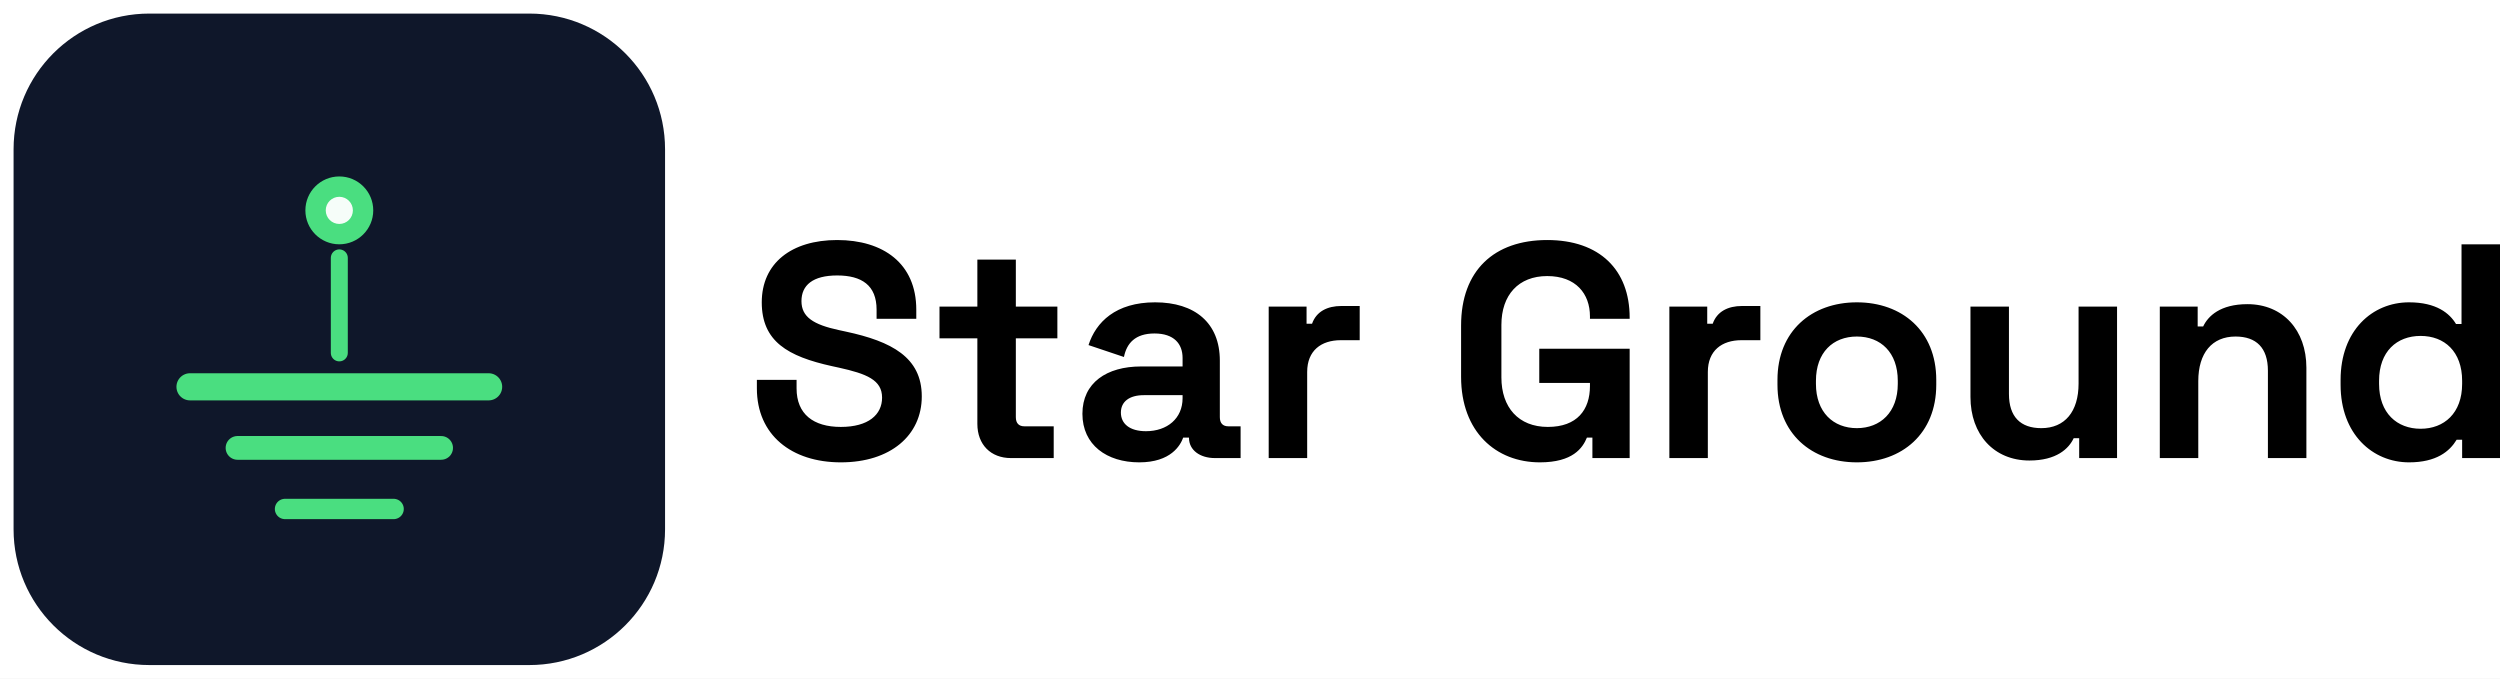
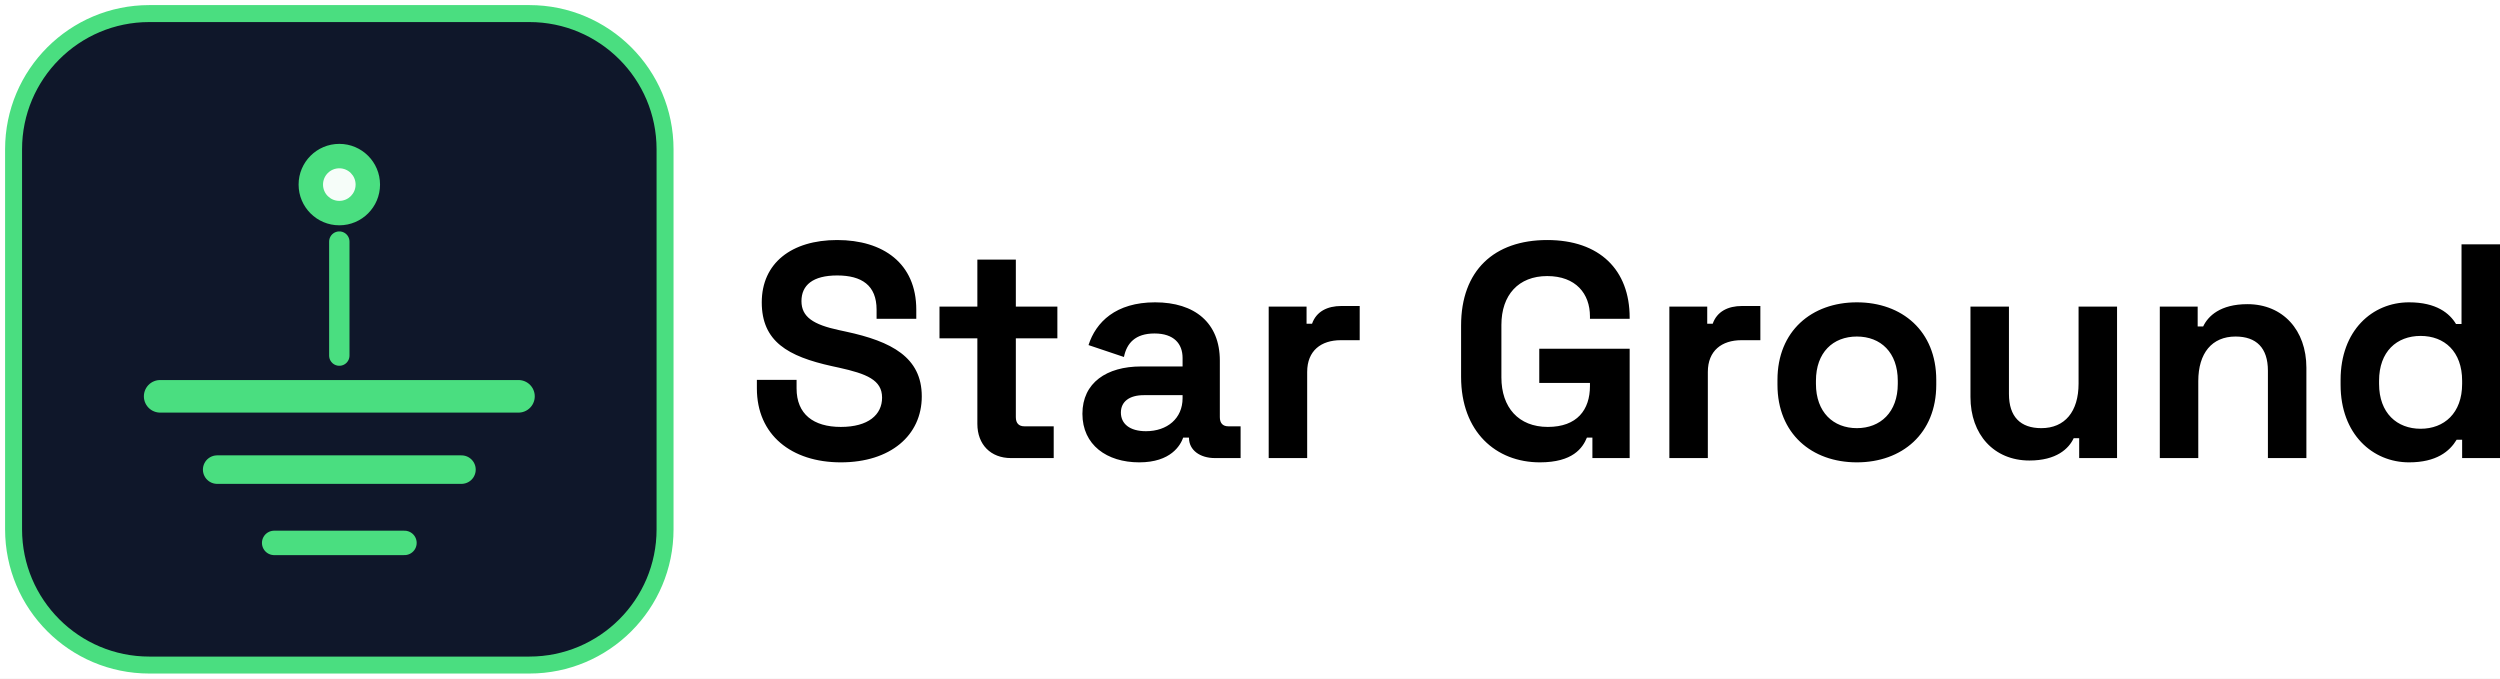
<svg xmlns="http://www.w3.org/2000/svg" viewBox="0 0 736.78 200" width="736.78" height="200" version="1.1" id="svg7">
  <defs id="defs1">
    <style id="style1">
      .wordmark {
        font: bold 90px "Space Grotesk";
        fill: #000000;
      }
    </style>
  </defs>
  <rect width="100%" height="100%" fill="#ffffff" id="rect1" x="0" y="0" />
-   <rect x="4" y="4" width="192" height="192" rx="40" fill="#0f172a" id="rect2" />
-   <circle cx="100" cy="62" r="14" fill="#0f172a" id="circle2" />
-   <circle cx="100" cy="62" r="10" fill="#4ade80" id="circle3" />
-   <circle cx="100" cy="62" r="4" fill="#ffffff" opacity="0.95" id="circle4" />
-   <line x1="100" y1="76" x2="100" y2="104" stroke="#4ade80" stroke-width="5" stroke-linecap="round" id="line4" />
-   <line x1="56" y1="114" x2="144" y2="114" stroke="#4ade80" stroke-width="8" stroke-linecap="round" id="line5" />
-   <line x1="70" y1="132" x2="130" y2="132" stroke="#4ade80" stroke-width="7" stroke-linecap="round" id="line6" />
-   <line x1="84" y1="150" x2="116" y2="150" stroke="#4ade80" stroke-width="6" stroke-linecap="round" id="line7" />
+   <rect x="4" y="4" width="192" height="192" rx="40" fill="#0f172a" stroke="#4ade80" stroke-width="5" id="rect2" />
+   <g transform="translate(100 100) scale(1.2) translate(-100 -100)">
+     <circle cx="100" cy="62" r="14" fill="#0f172a" id="circle2" />
+     <circle cx="100" cy="62" r="10" fill="#4ade80" id="circle3" />
+     <circle cx="100" cy="62" r="4" fill="#ffffff" opacity="0.95" id="circle4" />
+     <line x1="100" y1="76" x2="100" y2="104" stroke="#4ade80" stroke-width="5" stroke-linecap="round" id="line4" />
+     <line x1="56" y1="114" x2="144" y2="114" stroke="#4ade80" stroke-width="8" stroke-linecap="round" id="line5" />
+     <line x1="70" y1="132" x2="130" y2="132" stroke="#4ade80" stroke-width="7" stroke-linecap="round" id="line6" />
+     <line x1="84" y1="150" x2="116" y2="150" stroke="#4ade80" stroke-width="6" stroke-linecap="round" id="line7" />
+   </g>
  <path d="m 247.81,136.26 c 14.58,0 23.85,-7.92 23.85,-19.44 0,-11.52 -8.91,-16.2 -22.32,-19.08 l -2.07,-0.45 c -7.56,-1.62 -11.07,-3.87 -11.07,-8.55 0,-4.68 3.33,-7.56 10.53,-7.56 7.2,0 11.61,2.88 11.61,10.08 v 2.7 h 11.7 v -2.7 c 0,-13.68 -9.81,-20.52 -23.31,-20.52 -13.5,0 -22.23,6.84 -22.23,18.36 0,11.52 7.65,15.93 20.7,18.81 l 2.07,0.45 c 8.1,1.8 12.69,3.6 12.69,8.82 0,5.04 -4.05,8.64 -12.15,8.64 -8.1,0 -13.05,-3.78 -13.05,-11.34 v -2.52 h -11.7 v 2.52 c 0,13.68 10.17,21.78 24.75,21.78 z M 297.94,135 h 12.6 v -9.36 h -8.64 c -1.62,0 -2.52,-0.9 -2.52,-2.7 V 99.72 h 12.24 v -9.36 h -12.24 V 76.5 h -11.34 v 13.86 h -11.16 v 9.36 h 11.16 v 25.2 c 0,6.12 3.96,10.08 9.9,10.08 z m 37.8,1.26 c 9.36,0 12.15,-5.04 12.96,-7.29 h 1.71 v 0.09 c 0,3.6 3.24,5.94 7.65,5.94 h 7.56 v -9.36 h -3.6 c -1.62,0 -2.52,-0.9 -2.52,-2.7 v -16.65 c 0,-11.16 -7.38,-17.19 -19.08,-17.19 -11.61,0 -17.46,5.85 -19.62,12.6 l 10.44,3.51 c 0.81,-4.05 3.33,-6.93 9,-6.93 5.76,0 8.28,3.06 8.28,7.2 V 108 h -12.24 c -10.08,0 -17.28,4.77 -17.28,13.95 0,9.18 7.2,14.31 16.74,14.31 z m 1.98,-9.18 c -4.86,0 -7.38,-2.25 -7.38,-5.49 0,-3.24 2.52,-5.13 6.75,-5.13 h 11.43 v 0.9 c 0,5.94 -4.5,9.72 -10.8,9.72 z m 36.18,7.92 h 11.34 v -25.38 c 0,-6.3 4.14,-9.36 9.9,-9.36 h 5.58 V 90.18 h -5.4 c -4.14,0 -7.38,1.62 -8.64,5.22 h -1.62 v -5.04 h -11.16 z m 79.92,1.26 c 9.72,0 12.6,-4.23 13.86,-7.29 h 1.62 V 135 h 10.98 v -32.22 h -26.64 v 10.08 h 14.94 v 0.9 c 0,7.02 -3.78,12.06 -12.42,12.06 -8.64,0 -13.68,-5.76 -13.68,-14.58 V 95.76 c 0,-8.82 5.04,-14.4 13.5,-14.4 8.46,0 12.6,5.22 12.6,11.88 v 0.72 h 11.7 V 93.6 c 0,-14.04 -8.82,-22.86 -24.3,-22.86 -15.66,0 -25.38,9 -25.38,25.2 v 15.12 c 0,16.2 10.26,25.2 23.22,25.2 z M 491.98,135 h 11.34 v -25.38 c 0,-6.3 4.14,-9.36 9.9,-9.36 h 5.58 V 90.18 h -5.4 c -4.14,0 -7.38,1.62 -8.64,5.22 h -1.62 v -5.04 h -11.16 z m 55.26,1.26 c 13.32,0 23.4,-8.46 23.4,-22.86 v -1.44 c 0,-14.4 -10.08,-22.86 -23.4,-22.86 -13.32,0 -23.4,8.46 -23.4,22.86 v 1.44 c 0,14.4 10.08,22.86 23.4,22.86 z m 0,-10.08 c -6.93,0 -12.06,-4.68 -12.06,-13.05 v -0.9 c 0,-8.37 5.04,-13.05 12.06,-13.05 7.02,0 12.06,4.68 12.06,13.05 v 0.9 c 0,8.37 -5.13,13.05 -12.06,13.05 z m 50.85,9.54 c 8.01,0 11.61,-3.51 13.05,-6.57 h 1.62 V 135 h 11.16 V 90.36 h -11.34 v 22.68 c 0,8.28 -4.05,13.14 -10.98,13.14 -6.12,0 -9.54,-3.33 -9.54,-10.08 V 90.36 h -11.34 V 117 c 0,11.07 6.93,18.72 17.37,18.72 z M 636.52,135 h 11.34 v -22.68 c 0,-8.28 4.05,-13.14 10.98,-13.14 6.12,0 9.54,3.33 9.54,10.08 V 135 h 11.34 v -26.64 c 0,-11.07 -6.93,-18.72 -17.37,-18.72 -8.01,0 -11.61,3.51 -13.05,6.57 h -1.62 v -5.85 h -11.16 z m 73.44,1.26 c 8.1,0 11.97,-3.24 14.04,-6.66 h 1.62 v 5.4 h 11.16 V 72 h -11.34 v 23.49 h -1.62 c -1.89,-3.15 -5.76,-6.39 -13.86,-6.39 -10.8,0 -20.16,8.28 -20.16,22.86 v 1.44 c 0,14.58 9.45,22.86 20.16,22.86 z m 3.42,-9.9 c -6.93,0 -12.24,-4.59 -12.24,-13.23 v -0.9 c 0,-8.64 5.22,-13.23 12.24,-13.23 7.02,0 12.24,4.59 12.24,13.23 v 0.9 c 0,8.64 -5.31,13.23 -12.24,13.23 z" id="text7" style="font-style:normal;font-variant:normal;font-weight:bold;font-stretch:normal;font-size:90px;line-height:normal;font-family:'Space Grotesk'" class="wordmark" aria-label="Star Ground" />
</svg>
